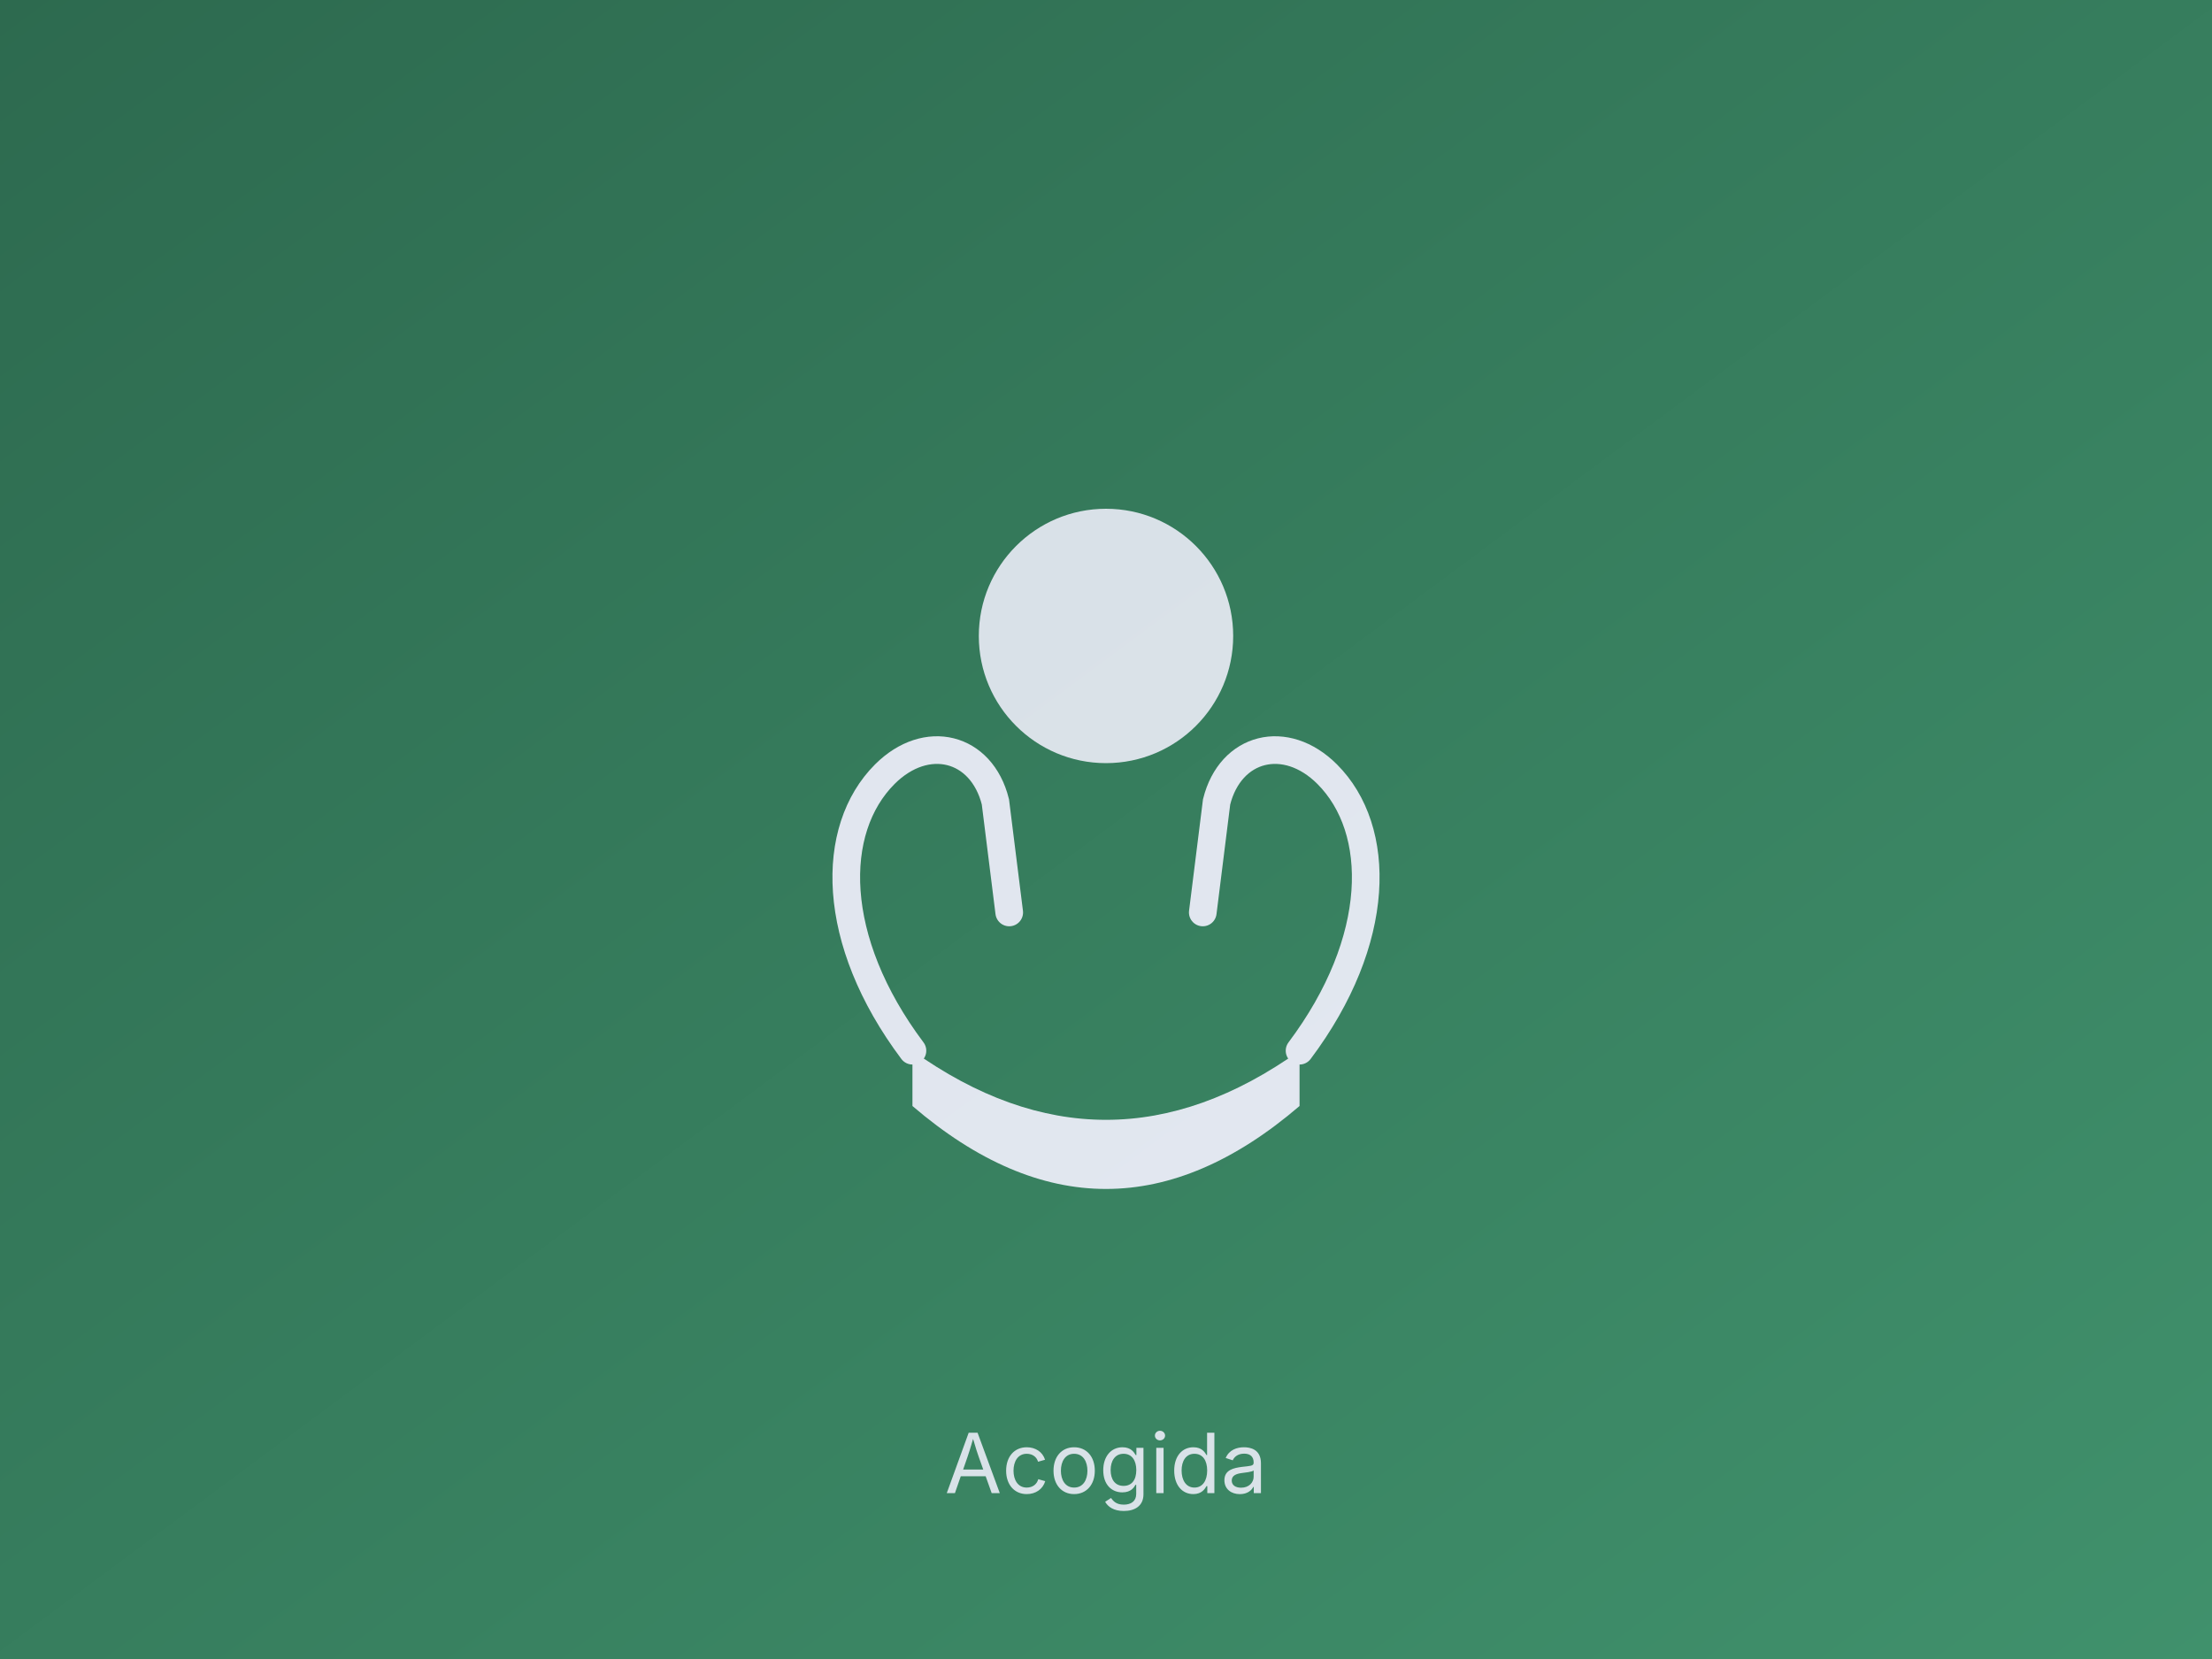
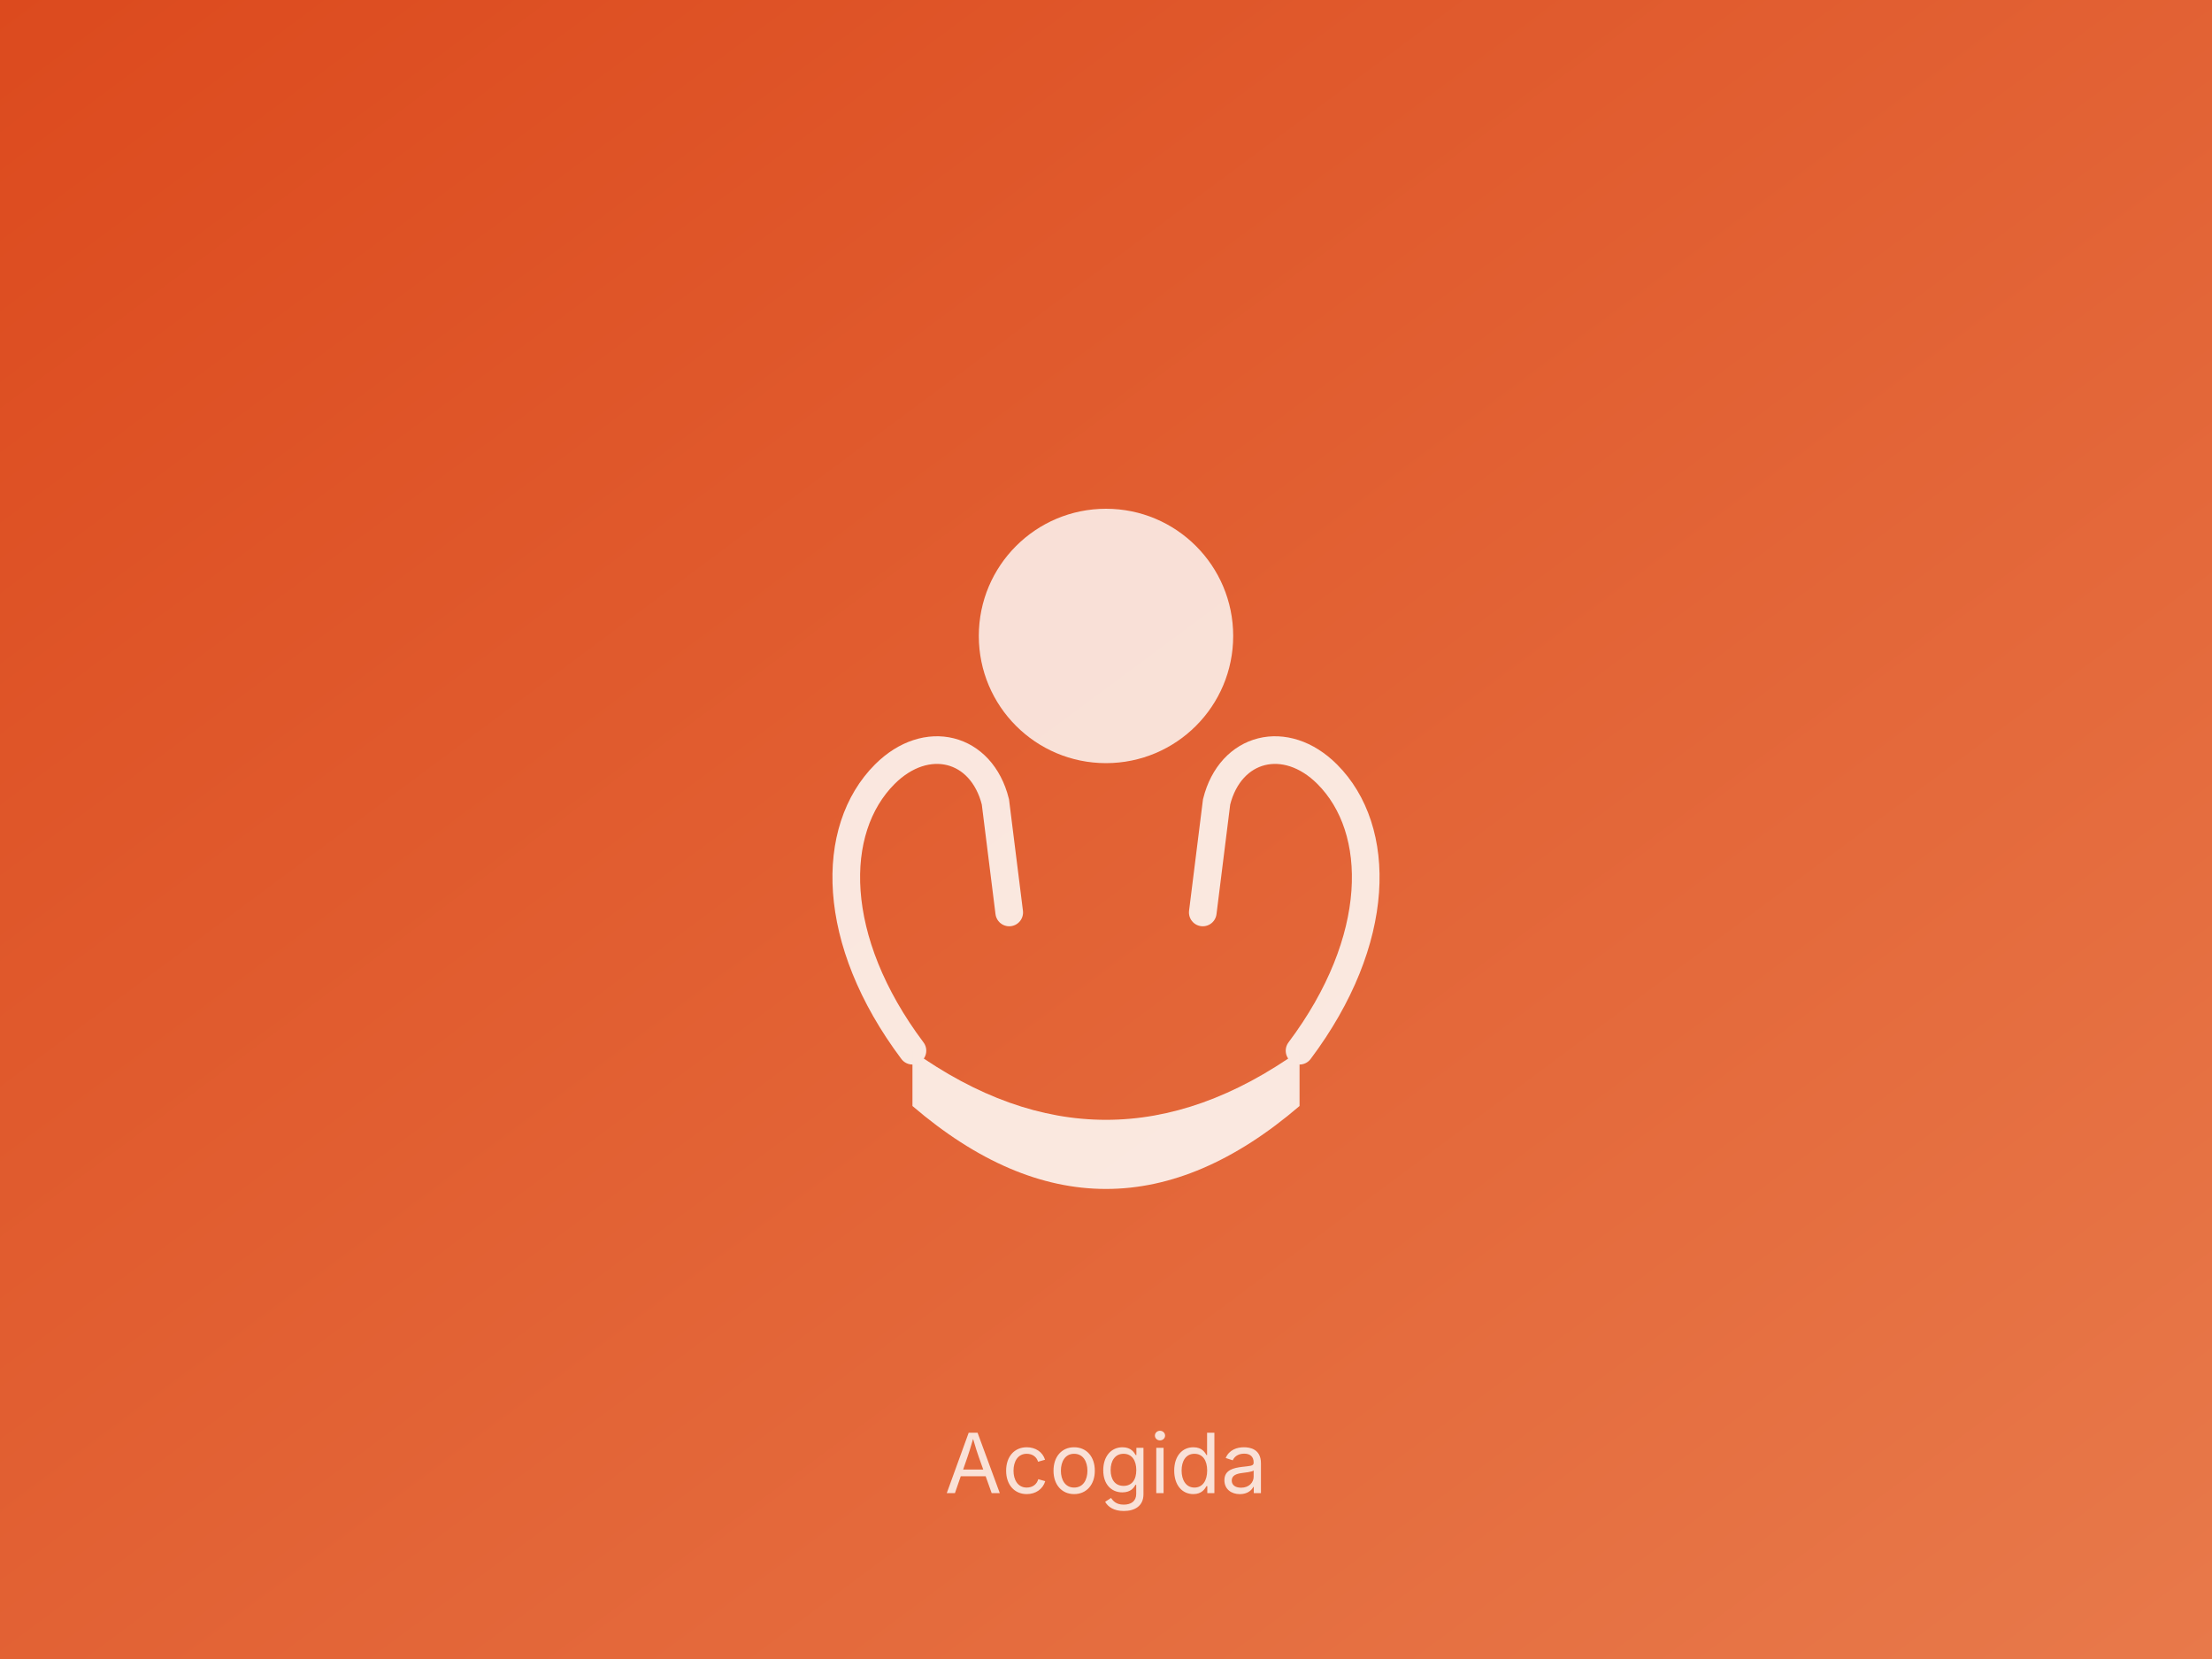
<svg xmlns="http://www.w3.org/2000/svg" viewBox="0 0 800 600" width="800" height="600" preserveAspectRatio="xMidYMid slice">
  <defs>
    <linearGradient id="g1" x1="0" y1="0" x2="1" y2="1">
-       <stop offset="0%" stop-color="#2d6a4f" />
-       <stop offset="100%" stop-color="#40916c" />
+       <stop offset="0%" stop-color="#dc4a1e" />
+       <stop offset="100%" stop-color="#e8794a" />
    </linearGradient>
  </defs>
  <rect width="800" height="600" fill="url(#g1)" />
-   <g fill="#f4f2ff" opacity="0.9">
-     <path d="M330 380 C300 340 300 300 320 280 C335 265 355 270 360 290 L365 330" fill="none" stroke="#f4f2ff" stroke-width="10" stroke-linecap="round" />
-     <path d="M470 380 C500 340 500 300 480 280 C465 265 445 270 440 290 L435 330" fill="none" stroke="#f4f2ff" stroke-width="10" stroke-linecap="round" />
+   <g fill="#fdf6f2" opacity="0.9">
+     <path d="M330 380 C300 340 300 300 320 280 C335 265 355 270 360 290 L365 330" fill="none" stroke="#fdf6f2" stroke-width="10" stroke-linecap="round" />
+     <path d="M470 380 C500 340 500 300 480 280 C465 265 445 270 440 290 L435 330" fill="none" stroke="#fdf6f2" stroke-width="10" stroke-linecap="round" />
    <circle cx="400" cy="230" r="46" opacity="0.95" />
    <path d="M330 400 Q400 460 470 400 L470 380 Q400 430 330 380 Z" />
  </g>
-   <text x="400" y="540" text-anchor="middle" font-family="'Inter', Arial, sans-serif" font-size="30" fill="#f4f2ff" opacity="0.85">Acogida</text>
+   <text x="400" y="540" text-anchor="middle" font-family="'Inter', Arial, sans-serif" font-size="30" fill="#fdf6f2" opacity="0.85">Acogida</text>
</svg>
